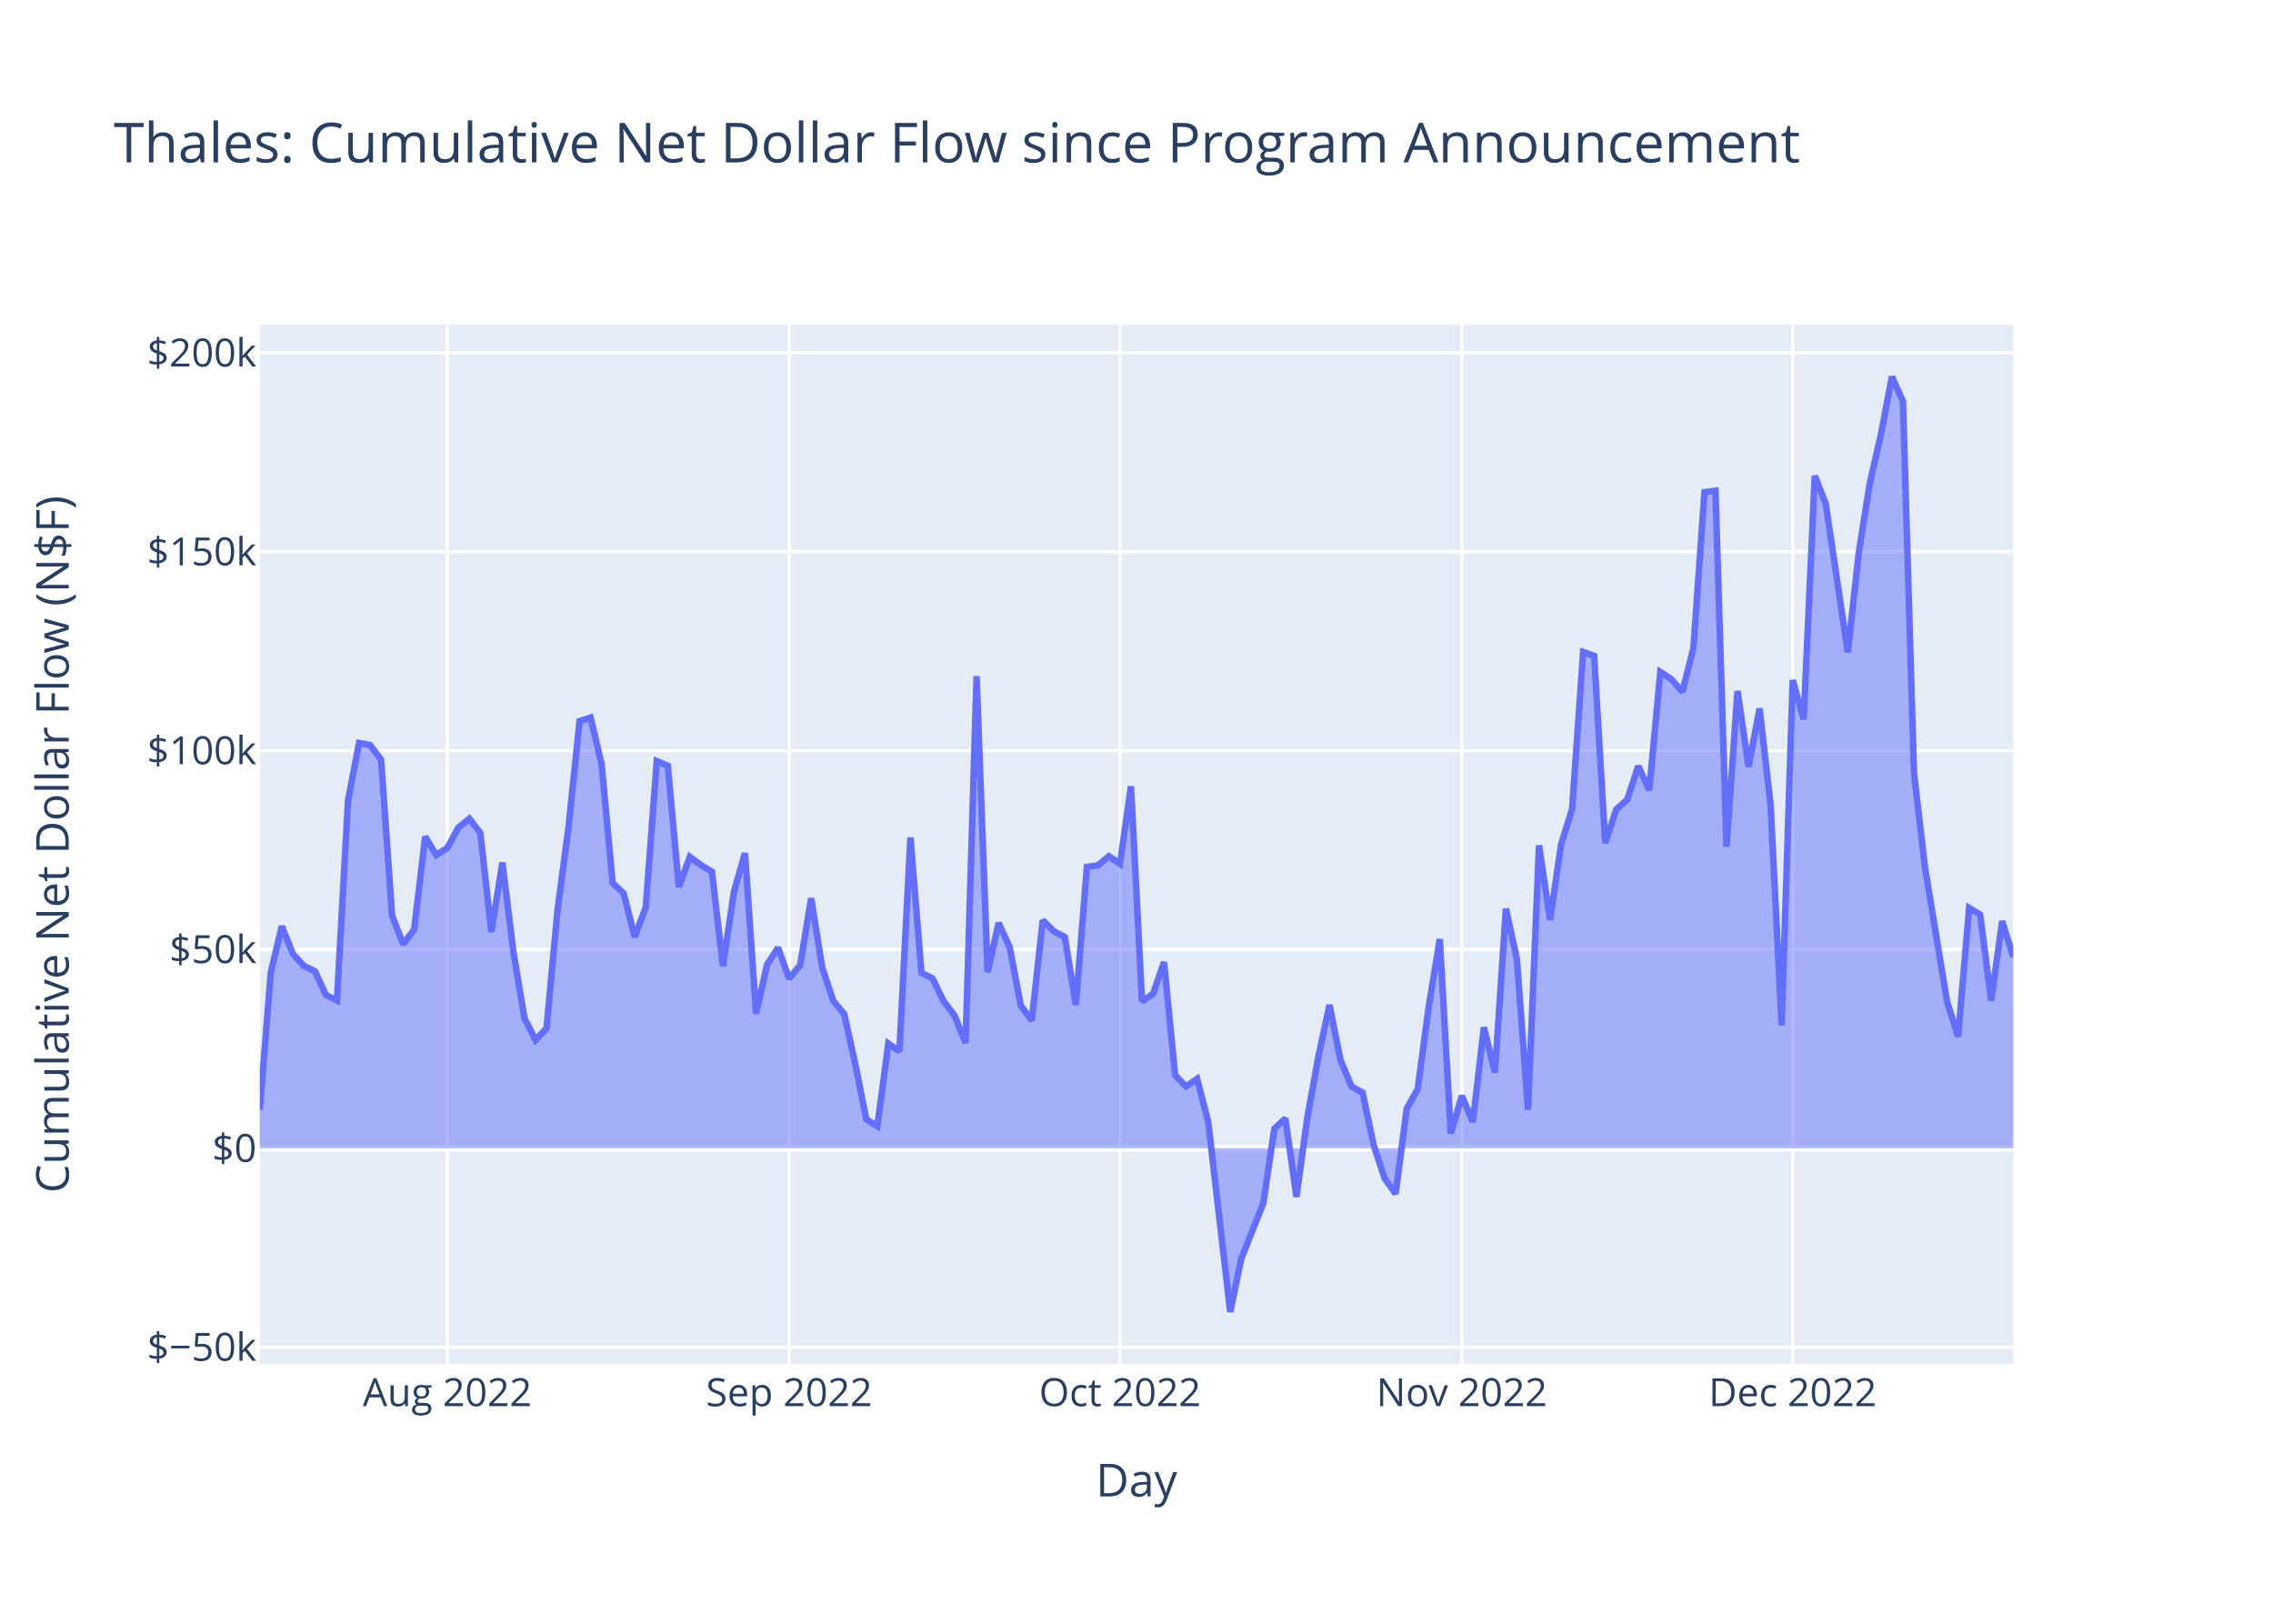
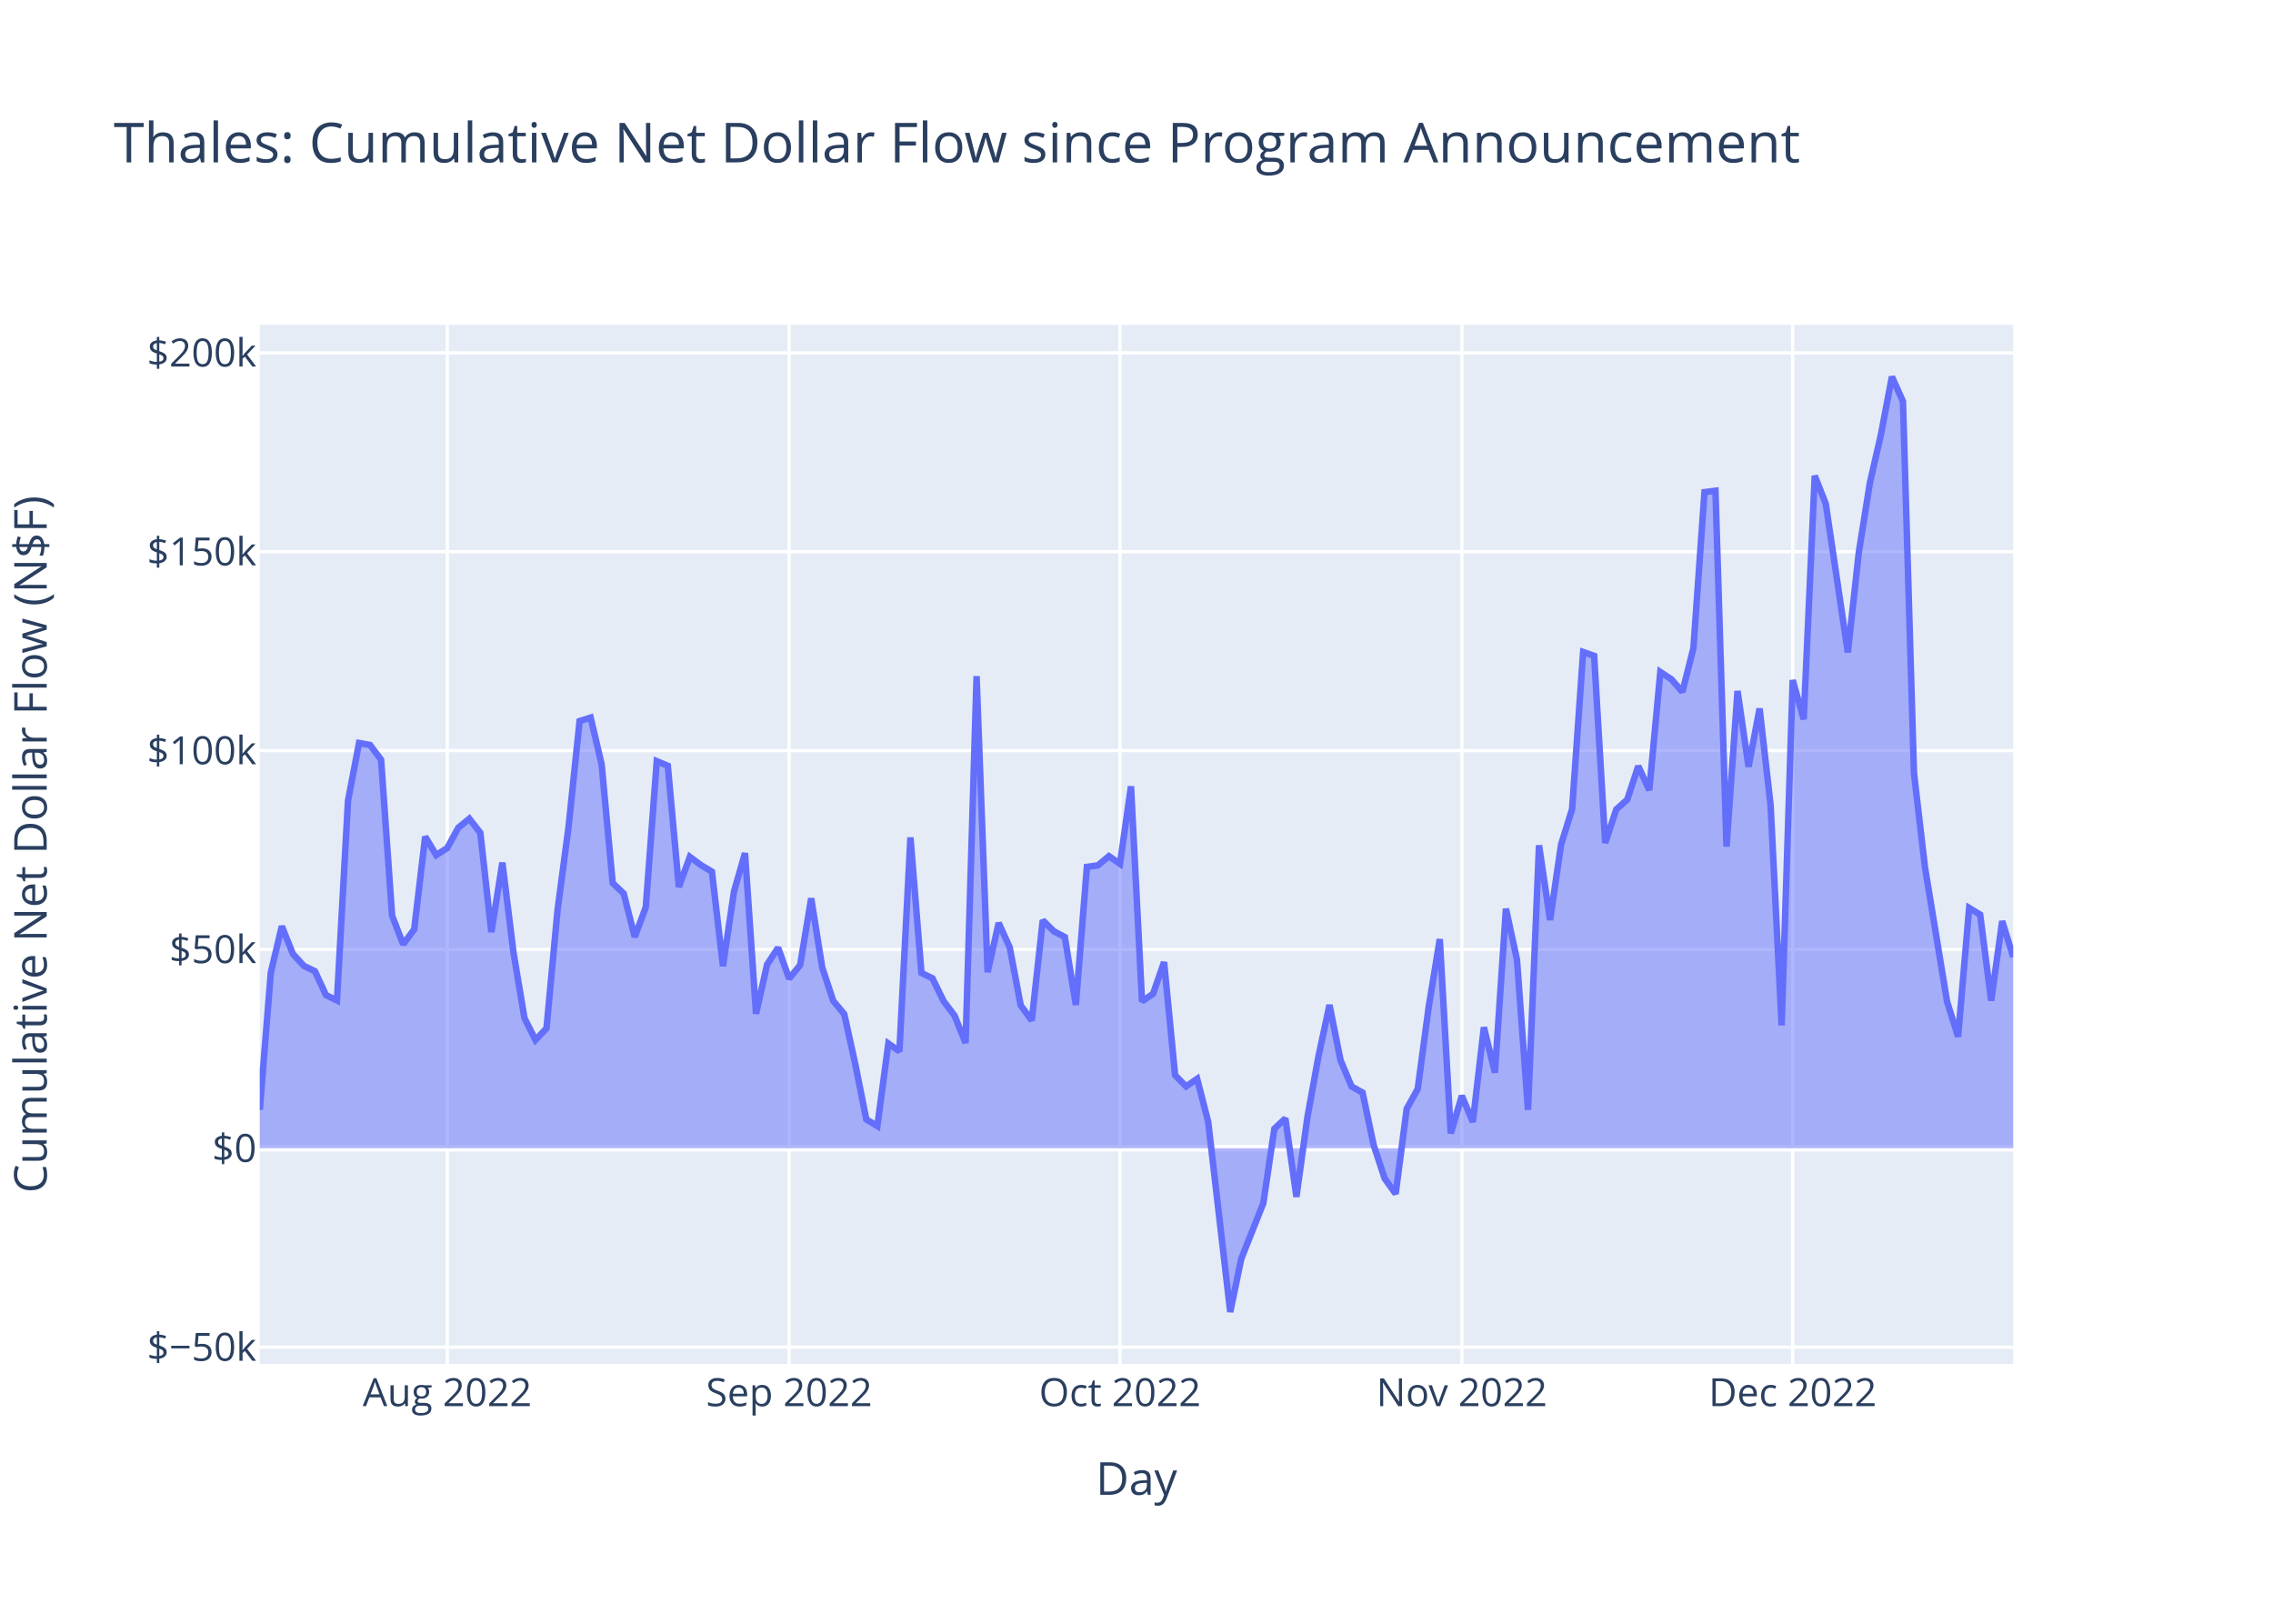
<svg xmlns="http://www.w3.org/2000/svg" class="main-svg" width="700" height="500" style="" viewBox="0 0 700 500">
  <rect x="0" y="0" width="700" height="500" style="fill: rgb(255, 255, 255); fill-opacity: 1;" />
-   <defs id="defs-c3b21e">
+   <defs id="defs-a8f76a">
    <g class="clips">
-       <clipPath id="clipc3b21exyplot" class="plotclip">
+       <clipPath id="clipa8f76axyplot" class="plotclip">
        <rect width="540" height="320" />
      </clipPath>
-       <clipPath class="axesclip" id="clipc3b21ex">
+       <clipPath class="axesclip" id="clipa8f76ax">
        <rect x="80" y="0" width="540" height="500" />
      </clipPath>
-       <clipPath class="axesclip" id="clipc3b21ey">
+       <clipPath class="axesclip" id="clipa8f76ay">
        <rect x="0" y="100" width="700" height="320" />
      </clipPath>
-       <clipPath class="axesclip" id="clipc3b21exy">
+       <clipPath class="axesclip" id="clipa8f76axy">
        <rect x="80" y="100" width="540" height="320" />
      </clipPath>
    </g>
    <g class="gradients" />
    <g class="patterns" />
  </defs>
  <g class="bglayer">
    <rect class="bg" x="80" y="100" width="540" height="320" style="fill: rgb(229, 236, 246); fill-opacity: 1; stroke-width: 0;" />
  </g>
  <g class="layer-below">
    <g class="imagelayer" />
    <g class="shapelayer" />
  </g>
  <g class="cartesianlayer">
    <g class="subplot xy">
      <g class="layer-subplot">
        <g class="shapelayer" />
        <g class="imagelayer" />
      </g>
      <g class="minor-gridlayer">
        <g class="x" />
        <g class="y" />
      </g>
      <g class="gridlayer">
        <g class="x">
          <path class="xgrid crisp" transform="translate(137.74,0)" d="M0,100v320" style="stroke: rgb(255, 255, 255); stroke-opacity: 1; stroke-width: 1px;" />
          <path class="xgrid crisp" transform="translate(243.02,0)" d="M0,100v320" style="stroke: rgb(255, 255, 255); stroke-opacity: 1; stroke-width: 1px;" />
          <path class="xgrid crisp" transform="translate(344.91,0)" d="M0,100v320" style="stroke: rgb(255, 255, 255); stroke-opacity: 1; stroke-width: 1px;" />
          <path class="xgrid crisp" transform="translate(450.19,0)" d="M0,100v320" style="stroke: rgb(255, 255, 255); stroke-opacity: 1; stroke-width: 1px;" />
          <path class="xgrid crisp" transform="translate(552.08,0)" d="M0,100v320" style="stroke: rgb(255, 255, 255); stroke-opacity: 1; stroke-width: 1px;" />
        </g>
        <g class="y">
          <path class="ygrid crisp" transform="translate(0,414.83)" d="M80,0h540" style="stroke: rgb(255, 255, 255); stroke-opacity: 1; stroke-width: 1px;" />
          <path class="ygrid crisp" transform="translate(0,292.36)" d="M80,0h540" style="stroke: rgb(255, 255, 255); stroke-opacity: 1; stroke-width: 1px;" />
          <path class="ygrid crisp" transform="translate(0,231.13)" d="M80,0h540" style="stroke: rgb(255, 255, 255); stroke-opacity: 1; stroke-width: 1px;" />
          <path class="ygrid crisp" transform="translate(0,169.89)" d="M80,0h540" style="stroke: rgb(255, 255, 255); stroke-opacity: 1; stroke-width: 1px;" />
          <path class="ygrid crisp" transform="translate(0,108.66)" d="M80,0h540" style="stroke: rgb(255, 255, 255); stroke-opacity: 1; stroke-width: 1px;" />
        </g>
      </g>
      <g class="zerolinelayer">
        <path class="yzl zl crisp" transform="translate(0,353.59)" d="M80,0h540" style="stroke: rgb(255, 255, 255); stroke-opacity: 1; stroke-width: 2px;" />
      </g>
      <path class="xlines-below" />
      <path class="ylines-below" />
      <g class="overlines-below" />
      <g class="xaxislayer-below" />
      <g class="yaxislayer-below" />
      <g class="overaxes-below" />
-       <g class="plot" transform="translate(80,100)" clip-path="url(#clipc3b21exyplot)">
+       <g class="plot" transform="translate(80,100)" clip-path="url(#clipa8f76axyplot)">
        <g class="scatterlayer mlayer">
-           <g class="trace scatter trace4d4a03" style="stroke-miterlimit: 2;">
+           <g class="trace scatter traceec6fcc" style="stroke-miterlimit: 2;">
            <g class="fills">
              <g>
                <path class="js-fill" d="M540,253.59L0,253.59L0,241.74L3.4,199.46L6.79,185.21L10.19,193.72L13.58,197.43L16.98,199.06L20.38,206.4L23.77,208.06L27.17,146.58L30.57,128.8L33.96,129.41L37.36,133.95L40.75,181.94L44.15,190.77L47.55,186.18L50.94,157.63L54.34,163.3L57.74,161.13L61.13,154.89L64.53,152.1L67.92,156.45L71.32,187.01L74.72,165.62L78.11,193.15L81.51,213.5L84.91,220.24L88.3,216.65L91.7,180.25L95.09,154.65L98.49,122.06L101.89,120.97L105.28,135.37L108.68,171.91L112.08,175.15L115.47,188.52L118.87,179.35L122.26,134.38L125.66,135.81L129.06,173.12L132.45,163.85L135.85,166.39L139.25,168.41L142.64,197.49L146.04,174.54L149.43,162.7L152.83,212.16L156.23,197.03L159.62,191.81L163.02,201.36L166.42,197.16L169.81,176.62L173.21,197.9L176.6,208.19L180,212.28L183.4,227.71L186.79,244.69L190.19,246.76L193.58,221.33L196.98,223.72L200.38,157.86L203.77,199.59L207.17,201.26L210.57,208.23L213.96,212.73L217.36,221.17L220.75,108.21L224.15,199.35L227.55,184.21L230.94,191.67L234.34,209.57L237.74,214.25L241.13,183.38L244.53,186.75L247.92,188.54L251.32,209.46L254.72,166.95L258.11,166.47L261.51,163.64L264.91,165.99L268.3,142.13L271.7,208.35L275.09,206.04L278.49,196.26L281.89,231.11L285.28,234.53L288.68,232.2L292.08,245.46L298.87,304L302.26,287.62L309.06,270.49L312.45,247.58L315.85,244.4L319.25,268.53L322.64,243.98L326.04,225.29L329.43,209.46L332.83,226.46L336.23,234.54L339.62,236.45L343.02,252.55L346.42,262.88L349.81,267.62L353.21,241.42L356.6,235.34L360,209.98L363.4,189.18L366.79,249.01L370.19,237.45L373.58,245.47L376.98,216.34L380.38,230.29L383.77,179.82L387.17,195.5L390.57,241.76L393.96,160.3L397.36,183.3L400.75,160.08L404.15,149.13L407.55,100.77L410.94,101.97L414.34,159.58L417.74,149.26L421.13,146.22L424.53,135.91L427.92,143.29L431.32,106.92L434.72,109.16L438.11,113.05L441.51,99.57L444.91,51.55L448.3,51.11L451.7,160.69L455.09,112.78L458.49,136.1L461.89,118.18L465.28,147.94L468.68,215.76L472.08,109.42L475.47,121.49L478.87,46.5L482.26,55.11L489.06,100.89L492.45,70.07L495.85,48.72L499.25,33.86L502.64,16L506.04,23.61L509.43,138.04L512.83,167.14L519.62,208.4L523.02,219.23L526.42,179.58L529.81,181.64L533.21,208.14L536.6,183.64L540,194.68" style="fill: rgb(99, 110, 250); fill-opacity: 0.5; stroke-width: 0;" />
              </g>
            </g>
            <g class="errorbars" />
            <g class="lines">
              <path class="js-line" d="M0,241.74L3.4,199.46L6.79,185.21L10.19,193.72L13.58,197.43L16.98,199.06L20.38,206.4L23.77,208.06L27.17,146.58L30.57,128.8L33.96,129.41L37.36,133.95L40.75,181.94L44.15,190.77L47.55,186.18L50.94,157.63L54.34,163.3L57.74,161.13L61.13,154.89L64.53,152.1L67.92,156.45L71.32,187.01L74.72,165.62L78.11,193.15L81.51,213.5L84.91,220.24L88.3,216.65L91.7,180.25L95.09,154.65L98.49,122.06L101.89,120.97L105.28,135.37L108.68,171.91L112.08,175.15L115.47,188.52L118.87,179.35L122.26,134.38L125.66,135.81L129.06,173.12L132.45,163.85L135.85,166.39L139.25,168.41L142.64,197.49L146.04,174.54L149.43,162.7L152.83,212.16L156.23,197.03L159.62,191.81L163.02,201.36L166.42,197.16L169.81,176.62L173.21,197.9L176.6,208.19L180,212.28L183.4,227.71L186.79,244.69L190.19,246.76L193.58,221.33L196.98,223.72L200.38,157.86L203.77,199.59L207.17,201.26L210.57,208.23L213.96,212.73L217.36,221.17L220.75,108.21L224.15,199.35L227.55,184.21L230.94,191.67L234.34,209.57L237.74,214.25L241.13,183.38L244.53,186.75L247.92,188.54L251.32,209.46L254.72,166.95L258.11,166.47L261.51,163.64L264.91,165.99L268.3,142.13L271.7,208.35L275.09,206.04L278.49,196.26L281.89,231.11L285.28,234.53L288.68,232.2L292.08,245.46L298.87,304L302.26,287.62L309.06,270.49L312.45,247.58L315.85,244.4L319.25,268.53L322.64,243.98L326.04,225.29L329.43,209.46L332.83,226.46L336.23,234.54L339.62,236.45L343.02,252.55L346.42,262.88L349.81,267.62L353.21,241.42L356.6,235.34L360,209.98L363.4,189.18L366.79,249.01L370.19,237.45L373.58,245.47L376.98,216.34L380.38,230.29L383.77,179.82L387.17,195.5L390.57,241.76L393.96,160.3L397.36,183.3L400.75,160.08L404.15,149.13L407.55,100.77L410.94,101.97L414.34,159.58L417.74,149.26L421.13,146.22L424.53,135.91L427.92,143.29L431.32,106.92L434.72,109.16L438.11,113.05L441.51,99.57L444.91,51.55L448.3,51.11L451.7,160.69L455.09,112.78L458.49,136.1L461.89,118.18L465.28,147.94L468.68,215.76L472.08,109.42L475.47,121.49L478.87,46.5L482.26,55.11L489.06,100.89L492.45,70.07L495.85,48.72L499.25,33.86L502.64,16L506.04,23.61L509.43,138.04L512.83,167.14L519.62,208.4L523.02,219.23L526.42,179.58L529.81,181.64L533.21,208.14L536.6,183.64L540,194.68" style="vector-effect: non-scaling-stroke; fill: none; stroke: rgb(99, 110, 250); stroke-opacity: 1; stroke-width: 2px; opacity: 1;" />
            </g>
            <g class="points" />
            <g class="text" />
          </g>
        </g>
      </g>
      <g class="overplot" />
      <path class="xlines-above crisp" d="M0,0" style="fill: none;" />
      <path class="ylines-above crisp" d="M0,0" style="fill: none;" />
      <g class="overlines-above" />
      <g class="xaxislayer-above">
        <g class="xtick">
          <text text-anchor="middle" x="0" y="433" transform="translate(137.74,0)" style="font-family: 'Open Sans', verdana, arial, sans-serif; font-size: 12px; fill: rgb(42, 63, 95); fill-opacity: 1; white-space: pre; opacity: 1;">Aug 2022</text>
        </g>
        <g class="xtick">
          <text text-anchor="middle" x="0" y="433" style="font-family: 'Open Sans', verdana, arial, sans-serif; font-size: 12px; fill: rgb(42, 63, 95); fill-opacity: 1; white-space: pre; opacity: 1;" transform="translate(243.02,0)">Sep 2022</text>
        </g>
        <g class="xtick">
          <text text-anchor="middle" x="0" y="433" style="font-family: 'Open Sans', verdana, arial, sans-serif; font-size: 12px; fill: rgb(42, 63, 95); fill-opacity: 1; white-space: pre; opacity: 1;" transform="translate(344.91,0)">Oct 2022</text>
        </g>
        <g class="xtick">
          <text text-anchor="middle" x="0" y="433" style="font-family: 'Open Sans', verdana, arial, sans-serif; font-size: 12px; fill: rgb(42, 63, 95); fill-opacity: 1; white-space: pre; opacity: 1;" transform="translate(450.19,0)">Nov 2022</text>
        </g>
        <g class="xtick">
          <text text-anchor="middle" x="0" y="433" style="font-family: 'Open Sans', verdana, arial, sans-serif; font-size: 12px; fill: rgb(42, 63, 95); fill-opacity: 1; white-space: pre; opacity: 1;" transform="translate(552.08,0)">Dec 2022</text>
        </g>
      </g>
      <g class="yaxislayer-above">
        <g class="ytick">
          <text text-anchor="end" x="79" y="4.2" transform="translate(0,414.83)" style="font-family: 'Open Sans', verdana, arial, sans-serif; font-size: 12px; fill: rgb(42, 63, 95); fill-opacity: 1; white-space: pre; opacity: 1;">$−50k</text>
        </g>
        <g class="ytick">
          <text text-anchor="end" x="79" y="4.2" style="font-family: 'Open Sans', verdana, arial, sans-serif; font-size: 12px; fill: rgb(42, 63, 95); fill-opacity: 1; white-space: pre; opacity: 1;" transform="translate(0,353.59)">$0</text>
        </g>
        <g class="ytick">
          <text text-anchor="end" x="79" y="4.2" style="font-family: 'Open Sans', verdana, arial, sans-serif; font-size: 12px; fill: rgb(42, 63, 95); fill-opacity: 1; white-space: pre; opacity: 1;" transform="translate(0,292.36)">$50k</text>
        </g>
        <g class="ytick">
          <text text-anchor="end" x="79" y="4.2" style="font-family: 'Open Sans', verdana, arial, sans-serif; font-size: 12px; fill: rgb(42, 63, 95); fill-opacity: 1; white-space: pre; opacity: 1;" transform="translate(0,231.13)">$100k</text>
        </g>
        <g class="ytick">
          <text text-anchor="end" x="79" y="4.2" style="font-family: 'Open Sans', verdana, arial, sans-serif; font-size: 12px; fill: rgb(42, 63, 95); fill-opacity: 1; white-space: pre; opacity: 1;" transform="translate(0,169.89)">$150k</text>
        </g>
        <g class="ytick">
          <text text-anchor="end" x="79" y="4.2" style="font-family: 'Open Sans', verdana, arial, sans-serif; font-size: 12px; fill: rgb(42, 63, 95); fill-opacity: 1; white-space: pre; opacity: 1;" transform="translate(0,108.66)">$200k</text>
        </g>
      </g>
      <g class="overaxes-above" />
    </g>
  </g>
  <g class="polarlayer" />
  <g class="smithlayer" />
  <g class="ternarylayer" />
  <g class="geolayer" />
  <g class="funnelarealayer" />
  <g class="pielayer" />
  <g class="iciclelayer" />
  <g class="treemaplayer" />
  <g class="sunburstlayer" />
  <g class="glimages" />
-   <defs id="topdefs-c3b21e">
+   <defs id="topdefs-a8f76a">
    <g class="clips" />
  </defs>
  <g class="layer-above">
    <g class="imagelayer" />
    <g class="shapelayer" />
  </g>
  <g class="infolayer">
    <g class="g-gtitle">
      <text class="gtitle" x="35" y="50" text-anchor="start" dy="0em" style="font-family: 'Open Sans', verdana, arial, sans-serif; font-size: 17px; fill: rgb(42, 63, 95); opacity: 1; font-weight: normal; white-space: pre;">Thales: Cumulative Net Dollar Flow since Program Announcement</text>
    </g>
    <g class="g-xtitle">
-       <text class="xtitle" x="350" y="460.8" text-anchor="middle" style="font-family: 'Open Sans', verdana, arial, sans-serif; font-size: 14px; fill: rgb(42, 63, 95); opacity: 1; font-weight: normal; white-space: pre;">Day</text>
+       <text class="xtitle" x="350" y="460.3" text-anchor="middle" style="font-family: 'Open Sans', verdana, arial, sans-serif; font-size: 14px; fill: rgb(42, 63, 95); opacity: 1; font-weight: normal; white-space: pre;">Day</text>
    </g>
    <g class="g-ytitle">
-       <text class="ytitle" transform="rotate(-90,21.16875,260)" x="21.169" y="260" text-anchor="middle" style="font-family: 'Open Sans', verdana, arial, sans-serif; font-size: 14px; fill: rgb(42, 63, 95); opacity: 1; font-weight: normal; white-space: pre;">Cumulative Net Dollar Flow (N$F)</text>
+       <text class="ytitle" transform="rotate(-90,14.3875,260)" x="14.388" y="260" text-anchor="middle" style="font-family: 'Open Sans', verdana, arial, sans-serif; font-size: 14px; fill: rgb(42, 63, 95); opacity: 1; font-weight: normal; white-space: pre;">Cumulative Net Dollar Flow (N$F)</text>
    </g>
  </g>
</svg>
